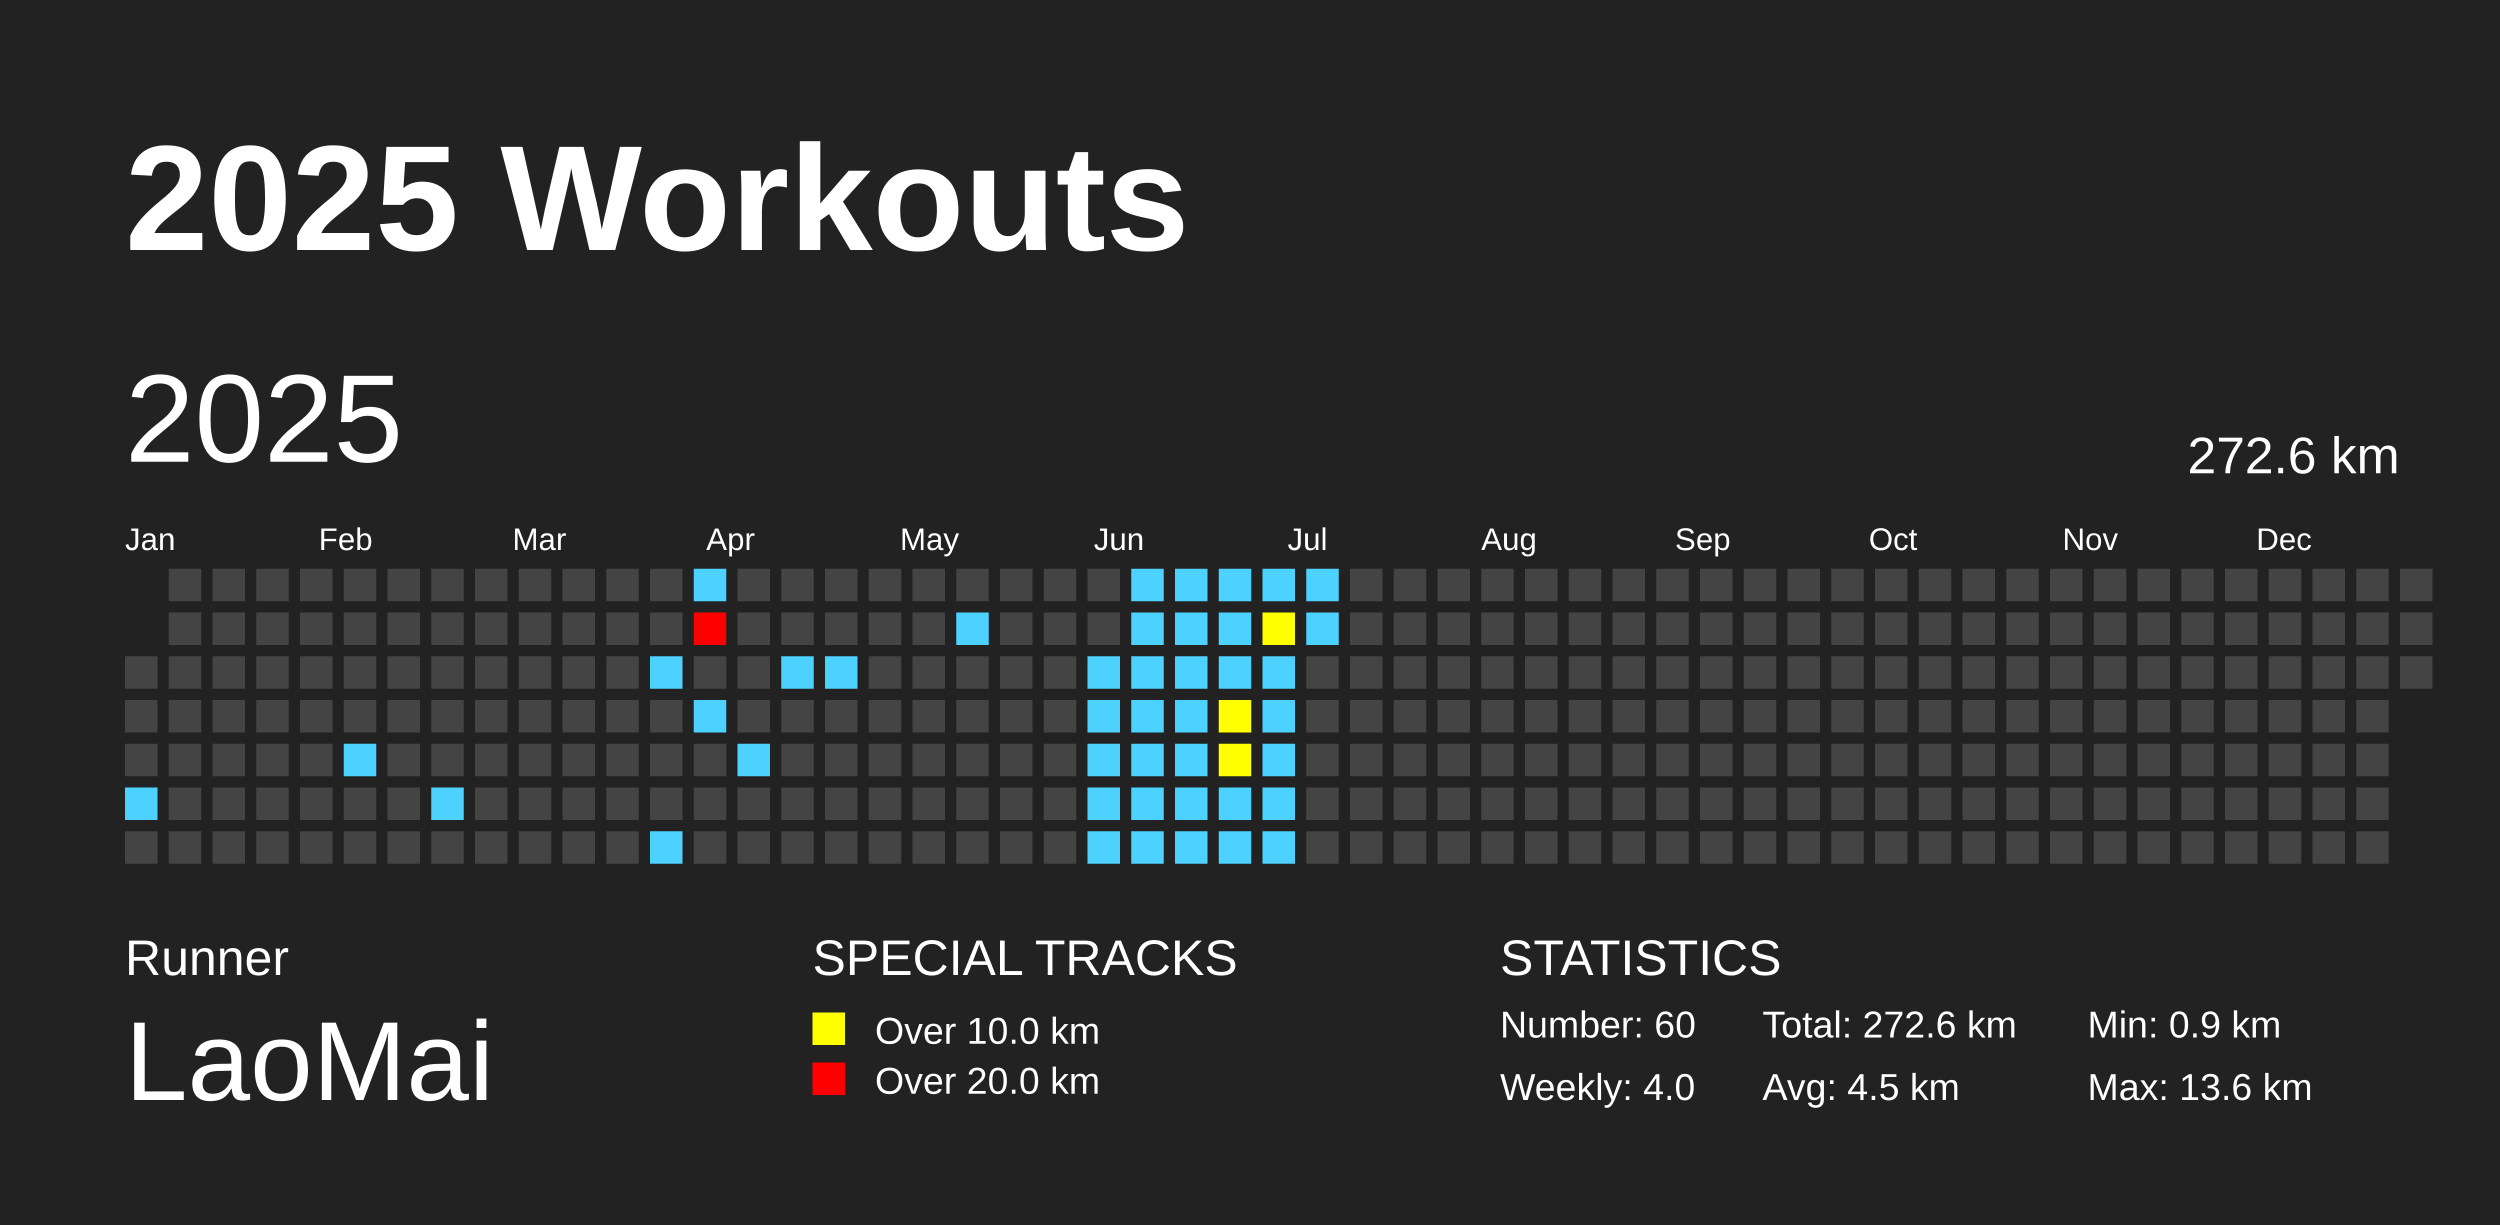
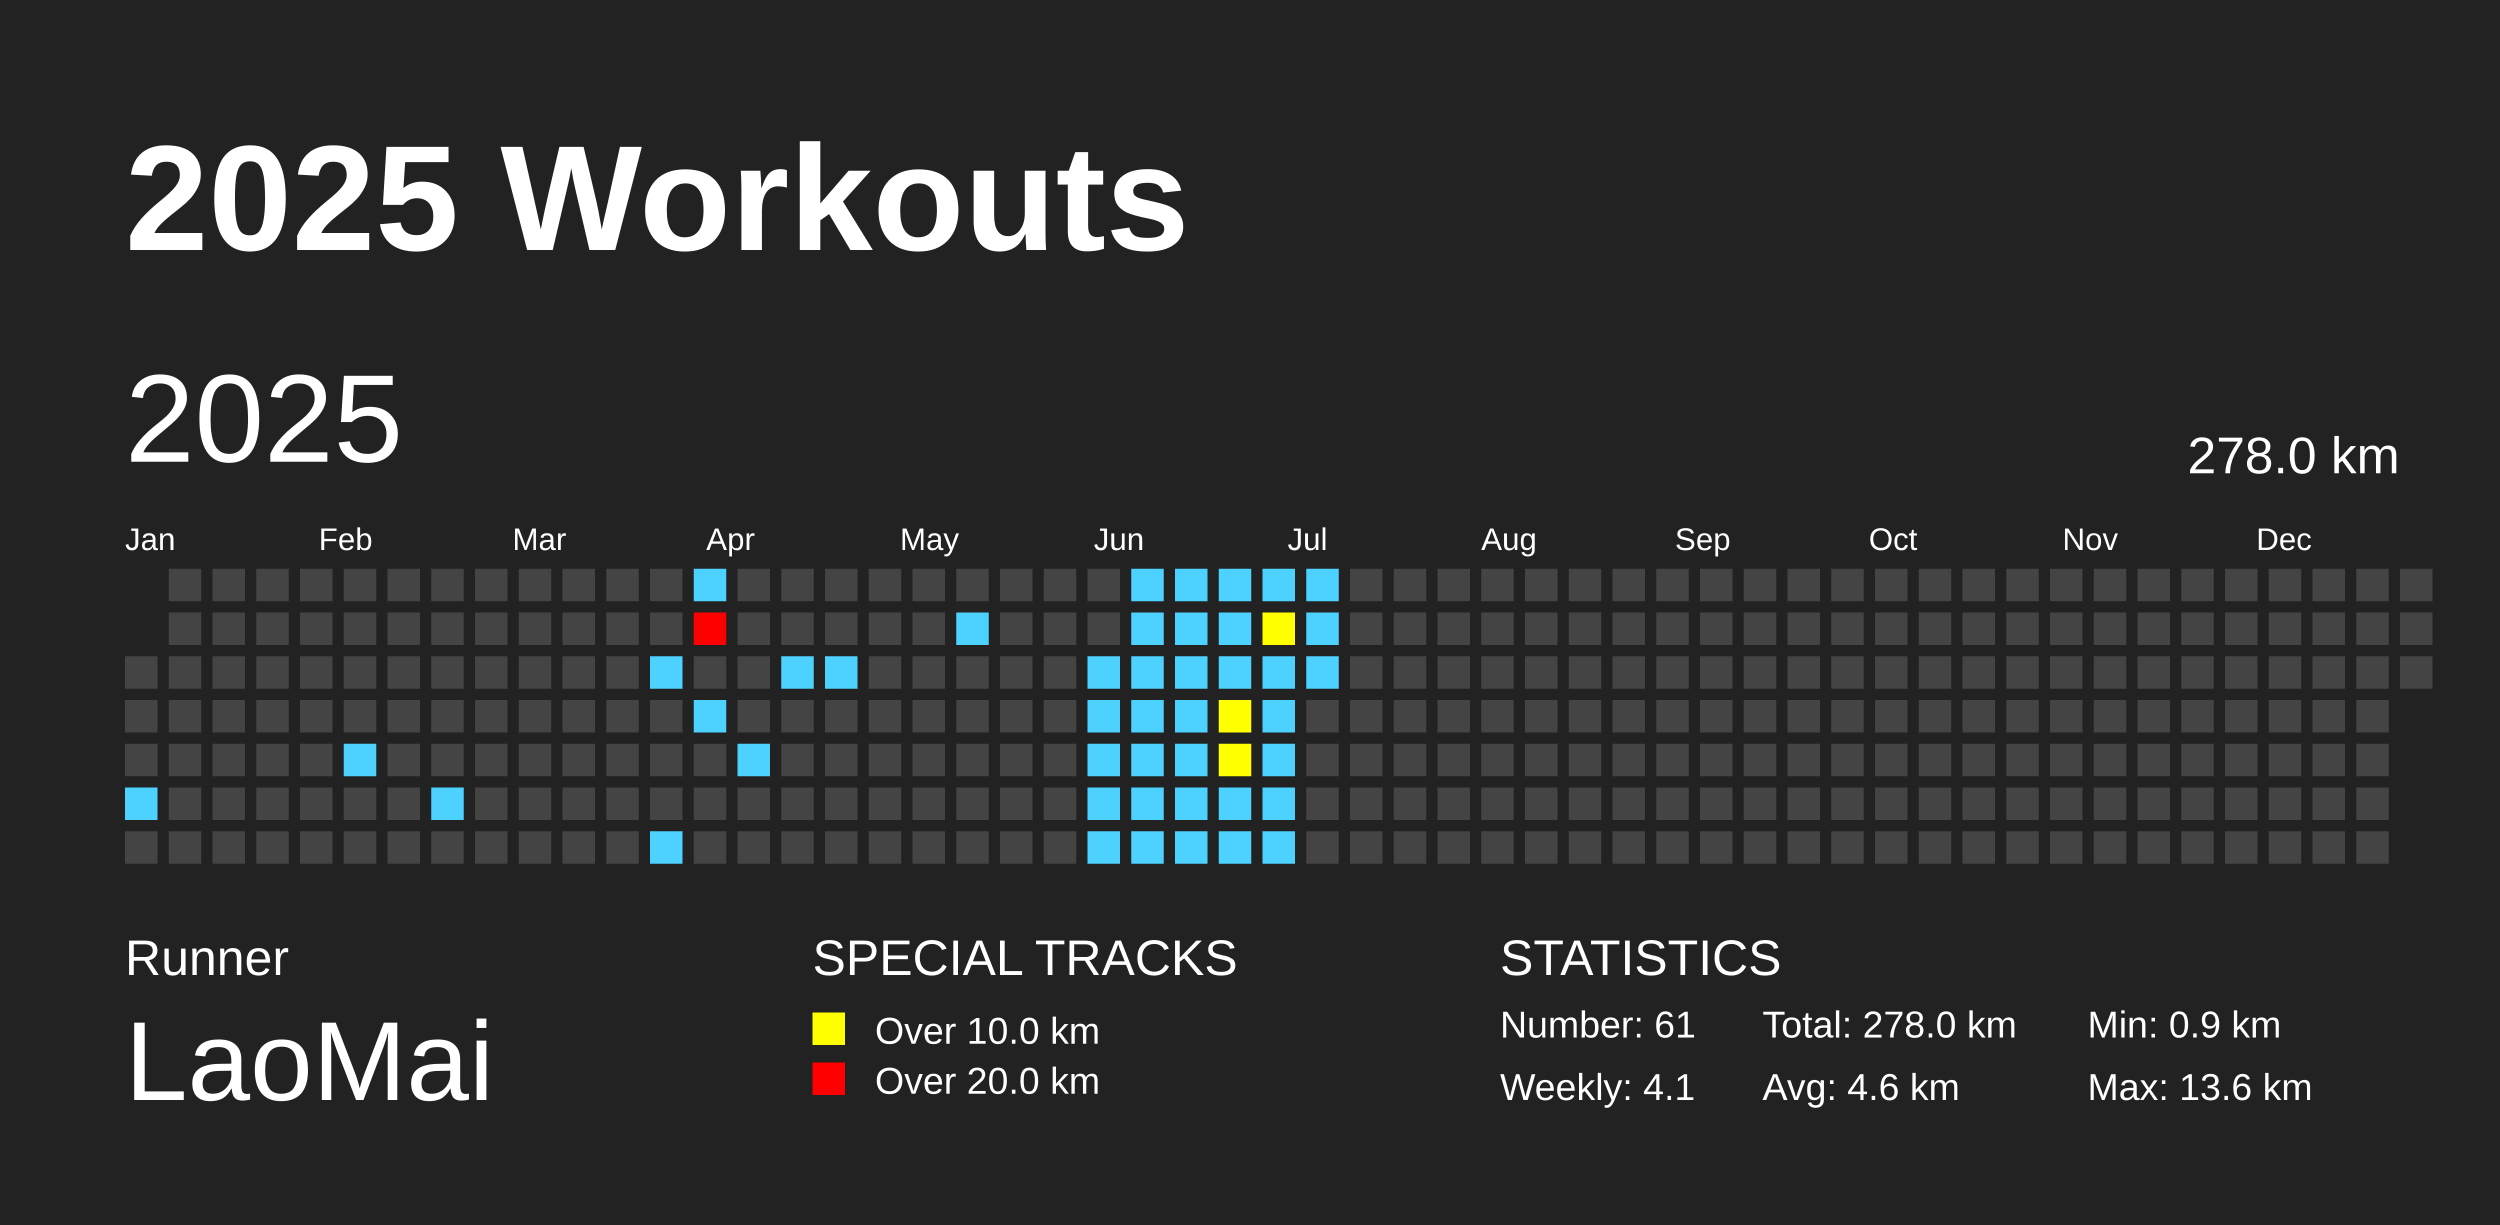
<svg xmlns="http://www.w3.org/2000/svg" baseProfile="full" height="98mm" version="1.1" viewBox="0,0,200,98" width="200mm">
  <defs />
  <rect fill="#222222" height="98" width="200" x="0" y="0" />
  <text fill="#FFFFFF" style="font-size:12px; font-family:Arial; font-weight:bold;" x="10" y="20">2025 Workouts</text>
  <text fill="#FFFFFF" style="font-size:4px; font-family:Arial" x="10" y="78">Runner</text>
  <text fill="#FFFFFF" style="font-size:9px; font-family:Arial" x="10" y="88">LaoMai</text>
  <text fill="#FFFFFF" style="font-size:4px; font-family:Arial" x="65" y="78">SPECIAL TRACKS</text>
  <rect fill="yellow" height="2.6" width="2.6" x="65" y="81" />
  <text fill="#FFFFFF" style="font-size:3px; font-family:Arial" x="70" y="83.5">Over 10.0 km</text>
  <rect fill="red" height="2.6" width="2.6" x="65" y="85" />
  <text fill="#FFFFFF" style="font-size:3px; font-family:Arial" x="70" y="87.5">Over 20.0 km</text>
  <text fill="#FFFFFF" style="font-size:4px; font-family:Arial" x="120" y="78">STATISTICS</text>
-   <text fill="#FFFFFF" style="font-size:3px; font-family:Arial" x="120" y="83">Number: 60</text>
-   <text fill="#FFFFFF" style="font-size:3px; font-family:Arial" x="120" y="88">Weekly: 4.0</text>
-   <text fill="#FFFFFF" style="font-size:3px; font-family:Arial" x="141" y="83">Total: 272.6 km</text>
-   <text fill="#FFFFFF" style="font-size:3px; font-family:Arial" x="141" y="88">Avg: 4.5 km</text>
+   <text fill="#FFFFFF" style="font-size:3px; font-family:Arial" x="120" y="83">Number: 61</text>
+   <text fill="#FFFFFF" style="font-size:3px; font-family:Arial" x="120" y="88">Weekly: 4.1</text>
+   <text fill="#FFFFFF" style="font-size:3px; font-family:Arial" x="141" y="83">Total: 278.0 km</text>
+   <text fill="#FFFFFF" style="font-size:3px; font-family:Arial" x="141" y="88">Avg: 4.6 km</text>
  <text fill="#FFFFFF" style="font-size:3px; font-family:Arial" x="167" y="83">Min: 0.9 km</text>
  <text fill="#FFFFFF" style="font-size:3px; font-family:Arial" x="167" y="88">Max: 13.6 km</text>
  <text dominant-baseline="hanging" fill="#FFFFFF" style="font-size:10.0px; font-family:Arial;" x="10" y="30">2025</text>
-   <text dominant-baseline="hanging" fill="#FFFFFF" style="font-size:4.125px; font-family:Arial;" x="175" y="35">272.6 km</text>
+   <text dominant-baseline="hanging" fill="#FFFFFF" style="font-size:4.125px; font-family:Arial;" x="175" y="35">278.0 km</text>
  <text fill="#FFFFFF" style="font-size:2.5px; font-family:Arial" x="10.0" y="44">Jan</text>
  <text fill="#FFFFFF" style="font-size:2.5px; font-family:Arial" x="25.5" y="44">Feb</text>
  <text fill="#FFFFFF" style="font-size:2.5px; font-family:Arial" x="41.0" y="44">Mar</text>
  <text fill="#FFFFFF" style="font-size:2.5px; font-family:Arial" x="56.5" y="44">Apr</text>
  <text fill="#FFFFFF" style="font-size:2.5px; font-family:Arial" x="72.0" y="44">May</text>
  <text fill="#FFFFFF" style="font-size:2.5px; font-family:Arial" x="87.5" y="44">Jun</text>
  <text fill="#FFFFFF" style="font-size:2.5px; font-family:Arial" x="103.0" y="44">Jul</text>
  <text fill="#FFFFFF" style="font-size:2.5px; font-family:Arial" x="118.5" y="44">Aug</text>
  <text fill="#FFFFFF" style="font-size:2.5px; font-family:Arial" x="134.0" y="44">Sep</text>
  <text fill="#FFFFFF" style="font-size:2.5px; font-family:Arial" x="149.5" y="44">Oct</text>
  <text fill="#FFFFFF" style="font-size:2.5px; font-family:Arial" x="165.0" y="44">Nov</text>
  <text fill="#FFFFFF" style="font-size:2.5px; font-family:Arial" x="180.5" y="44">Dec</text>
  <rect fill="#444444" height="2.6" width="2.6" x="10.0" y="52.5" />
  <rect fill="#444444" height="2.6" width="2.6" x="10.0" y="56.0" />
  <rect fill="#444444" height="2.6" width="2.6" x="10.0" y="59.5" />
  <rect fill="#4DD2FF" height="2.6" width="2.6" x="10.0" y="63.0" />
  <rect fill="#444444" height="2.6" width="2.6" x="10.0" y="66.5" />
  <rect fill="#444444" height="2.6" width="2.6" x="13.5" y="45.5" />
  <rect fill="#444444" height="2.6" width="2.6" x="13.5" y="49.0" />
  <rect fill="#444444" height="2.6" width="2.6" x="13.5" y="52.5" />
  <rect fill="#444444" height="2.6" width="2.6" x="13.5" y="56.0" />
  <rect fill="#444444" height="2.6" width="2.6" x="13.5" y="59.5" />
  <rect fill="#444444" height="2.6" width="2.6" x="13.5" y="63.0" />
  <rect fill="#444444" height="2.6" width="2.6" x="13.5" y="66.5" />
  <rect fill="#444444" height="2.6" width="2.6" x="17.0" y="45.5" />
  <rect fill="#444444" height="2.6" width="2.6" x="17.0" y="49.0" />
  <rect fill="#444444" height="2.6" width="2.6" x="17.0" y="52.5" />
  <rect fill="#444444" height="2.6" width="2.6" x="17.0" y="56.0" />
  <rect fill="#444444" height="2.6" width="2.6" x="17.0" y="59.5" />
  <rect fill="#444444" height="2.6" width="2.6" x="17.0" y="63.0" />
  <rect fill="#444444" height="2.6" width="2.6" x="17.0" y="66.5" />
  <rect fill="#444444" height="2.6" width="2.6" x="20.5" y="45.5" />
  <rect fill="#444444" height="2.6" width="2.6" x="20.5" y="49.0" />
  <rect fill="#444444" height="2.6" width="2.6" x="20.5" y="52.5" />
  <rect fill="#444444" height="2.6" width="2.6" x="20.5" y="56.0" />
  <rect fill="#444444" height="2.6" width="2.6" x="20.5" y="59.5" />
  <rect fill="#444444" height="2.6" width="2.6" x="20.5" y="63.0" />
  <rect fill="#444444" height="2.6" width="2.6" x="20.5" y="66.5" />
  <rect fill="#444444" height="2.6" width="2.6" x="24.0" y="45.5" />
  <rect fill="#444444" height="2.6" width="2.6" x="24.0" y="49.0" />
  <rect fill="#444444" height="2.6" width="2.6" x="24.0" y="52.5" />
  <rect fill="#444444" height="2.6" width="2.6" x="24.0" y="56.0" />
  <rect fill="#444444" height="2.6" width="2.6" x="24.0" y="59.5" />
  <rect fill="#444444" height="2.6" width="2.6" x="24.0" y="63.0" />
  <rect fill="#444444" height="2.6" width="2.6" x="24.0" y="66.5" />
  <rect fill="#444444" height="2.6" width="2.6" x="27.5" y="45.5" />
  <rect fill="#444444" height="2.6" width="2.6" x="27.5" y="49.0" />
  <rect fill="#444444" height="2.6" width="2.6" x="27.5" y="52.5" />
  <rect fill="#444444" height="2.6" width="2.6" x="27.5" y="56.0" />
  <rect fill="#4DD2FF" height="2.6" width="2.6" x="27.5" y="59.5" />
  <rect fill="#444444" height="2.6" width="2.6" x="27.5" y="63.0" />
  <rect fill="#444444" height="2.6" width="2.6" x="27.5" y="66.5" />
  <rect fill="#444444" height="2.6" width="2.6" x="31.0" y="45.5" />
  <rect fill="#444444" height="2.6" width="2.6" x="31.0" y="49.0" />
  <rect fill="#444444" height="2.6" width="2.6" x="31.0" y="52.5" />
  <rect fill="#444444" height="2.6" width="2.6" x="31.0" y="56.0" />
  <rect fill="#444444" height="2.6" width="2.6" x="31.0" y="59.5" />
  <rect fill="#444444" height="2.6" width="2.6" x="31.0" y="63.0" />
  <rect fill="#444444" height="2.6" width="2.6" x="31.0" y="66.5" />
  <rect fill="#444444" height="2.6" width="2.6" x="34.5" y="45.5" />
  <rect fill="#444444" height="2.6" width="2.6" x="34.5" y="49.0" />
  <rect fill="#444444" height="2.6" width="2.6" x="34.5" y="52.5" />
  <rect fill="#444444" height="2.6" width="2.6" x="34.5" y="56.0" />
  <rect fill="#444444" height="2.6" width="2.6" x="34.5" y="59.5" />
  <rect fill="#4DD2FF" height="2.6" width="2.6" x="34.5" y="63.0" />
  <rect fill="#444444" height="2.6" width="2.6" x="34.5" y="66.5" />
  <rect fill="#444444" height="2.6" width="2.6" x="38.0" y="45.5" />
  <rect fill="#444444" height="2.6" width="2.6" x="38.0" y="49.0" />
  <rect fill="#444444" height="2.6" width="2.6" x="38.0" y="52.5" />
  <rect fill="#444444" height="2.6" width="2.6" x="38.0" y="56.0" />
  <rect fill="#444444" height="2.6" width="2.6" x="38.0" y="59.5" />
  <rect fill="#444444" height="2.6" width="2.6" x="38.0" y="63.0" />
  <rect fill="#444444" height="2.6" width="2.6" x="38.0" y="66.5" />
  <rect fill="#444444" height="2.6" width="2.6" x="41.5" y="45.5" />
  <rect fill="#444444" height="2.6" width="2.6" x="41.5" y="49.0" />
  <rect fill="#444444" height="2.6" width="2.6" x="41.5" y="52.5" />
  <rect fill="#444444" height="2.6" width="2.6" x="41.5" y="56.0" />
  <rect fill="#444444" height="2.6" width="2.6" x="41.5" y="59.5" />
  <rect fill="#444444" height="2.6" width="2.6" x="41.5" y="63.0" />
  <rect fill="#444444" height="2.6" width="2.6" x="41.5" y="66.5" />
  <rect fill="#444444" height="2.6" width="2.6" x="45.0" y="45.5" />
  <rect fill="#444444" height="2.6" width="2.6" x="45.0" y="49.0" />
  <rect fill="#444444" height="2.6" width="2.6" x="45.0" y="52.5" />
  <rect fill="#444444" height="2.6" width="2.6" x="45.0" y="56.0" />
  <rect fill="#444444" height="2.6" width="2.6" x="45.0" y="59.5" />
  <rect fill="#444444" height="2.6" width="2.6" x="45.0" y="63.0" />
  <rect fill="#444444" height="2.6" width="2.6" x="45.0" y="66.5" />
  <rect fill="#444444" height="2.6" width="2.6" x="48.5" y="45.5" />
  <rect fill="#444444" height="2.6" width="2.6" x="48.5" y="49.0" />
  <rect fill="#444444" height="2.6" width="2.6" x="48.5" y="52.5" />
  <rect fill="#444444" height="2.6" width="2.6" x="48.5" y="56.0" />
  <rect fill="#444444" height="2.6" width="2.6" x="48.5" y="59.5" />
  <rect fill="#444444" height="2.6" width="2.6" x="48.5" y="63.0" />
  <rect fill="#444444" height="2.6" width="2.6" x="48.5" y="66.5" />
  <rect fill="#444444" height="2.6" width="2.6" x="52.0" y="45.5" />
  <rect fill="#444444" height="2.6" width="2.6" x="52.0" y="49.0" />
  <rect fill="#4DD2FF" height="2.6" width="2.6" x="52.0" y="52.5" />
  <rect fill="#444444" height="2.6" width="2.6" x="52.0" y="56.0" />
  <rect fill="#444444" height="2.6" width="2.6" x="52.0" y="59.5" />
  <rect fill="#444444" height="2.6" width="2.6" x="52.0" y="63.0" />
  <rect fill="#4DD2FF" height="2.6" width="2.6" x="52.0" y="66.5" />
  <rect fill="#4DD2FF" height="2.6" width="2.6" x="55.5" y="45.5" />
  <rect fill="red" height="2.6" width="2.6" x="55.5" y="49.0" />
  <rect fill="#444444" height="2.6" width="2.6" x="55.5" y="52.5" />
  <rect fill="#4DD2FF" height="2.6" width="2.6" x="55.5" y="56.0" />
  <rect fill="#444444" height="2.6" width="2.6" x="55.5" y="59.5" />
  <rect fill="#444444" height="2.6" width="2.6" x="55.5" y="63.0" />
  <rect fill="#444444" height="2.6" width="2.6" x="55.5" y="66.5" />
  <rect fill="#444444" height="2.6" width="2.6" x="59.0" y="45.5" />
  <rect fill="#444444" height="2.6" width="2.6" x="59.0" y="49.0" />
  <rect fill="#444444" height="2.6" width="2.6" x="59.0" y="52.5" />
  <rect fill="#444444" height="2.6" width="2.6" x="59.0" y="56.0" />
  <rect fill="#4DD2FF" height="2.6" width="2.6" x="59.0" y="59.5" />
  <rect fill="#444444" height="2.6" width="2.6" x="59.0" y="63.0" />
  <rect fill="#444444" height="2.6" width="2.6" x="59.0" y="66.5" />
  <rect fill="#444444" height="2.6" width="2.6" x="62.5" y="45.5" />
  <rect fill="#444444" height="2.6" width="2.6" x="62.5" y="49.0" />
  <rect fill="#4DD2FF" height="2.6" width="2.6" x="62.5" y="52.5" />
  <rect fill="#444444" height="2.6" width="2.6" x="62.5" y="56.0" />
  <rect fill="#444444" height="2.6" width="2.6" x="62.5" y="59.5" />
  <rect fill="#444444" height="2.6" width="2.6" x="62.5" y="63.0" />
  <rect fill="#444444" height="2.6" width="2.6" x="62.5" y="66.5" />
  <rect fill="#444444" height="2.6" width="2.6" x="66.0" y="45.5" />
  <rect fill="#444444" height="2.6" width="2.6" x="66.0" y="49.0" />
  <rect fill="#4DD2FF" height="2.6" width="2.6" x="66.0" y="52.5" />
  <rect fill="#444444" height="2.6" width="2.6" x="66.0" y="56.0" />
  <rect fill="#444444" height="2.6" width="2.6" x="66.0" y="59.5" />
  <rect fill="#444444" height="2.6" width="2.6" x="66.0" y="63.0" />
  <rect fill="#444444" height="2.6" width="2.6" x="66.0" y="66.5" />
  <rect fill="#444444" height="2.6" width="2.6" x="69.5" y="45.5" />
  <rect fill="#444444" height="2.6" width="2.6" x="69.5" y="49.0" />
  <rect fill="#444444" height="2.6" width="2.6" x="69.5" y="52.5" />
  <rect fill="#444444" height="2.6" width="2.6" x="69.5" y="56.0" />
  <rect fill="#444444" height="2.6" width="2.6" x="69.5" y="59.5" />
  <rect fill="#444444" height="2.6" width="2.6" x="69.5" y="63.0" />
  <rect fill="#444444" height="2.6" width="2.6" x="69.5" y="66.5" />
  <rect fill="#444444" height="2.6" width="2.6" x="73.0" y="45.5" />
  <rect fill="#444444" height="2.6" width="2.6" x="73.0" y="49.0" />
  <rect fill="#444444" height="2.6" width="2.6" x="73.0" y="52.5" />
  <rect fill="#444444" height="2.6" width="2.6" x="73.0" y="56.0" />
  <rect fill="#444444" height="2.6" width="2.6" x="73.0" y="59.5" />
  <rect fill="#444444" height="2.6" width="2.6" x="73.0" y="63.0" />
  <rect fill="#444444" height="2.6" width="2.6" x="73.0" y="66.5" />
  <rect fill="#444444" height="2.6" width="2.6" x="76.5" y="45.5" />
  <rect fill="#4DD2FF" height="2.6" width="2.6" x="76.5" y="49.0" />
  <rect fill="#444444" height="2.6" width="2.6" x="76.5" y="52.5" />
  <rect fill="#444444" height="2.6" width="2.6" x="76.5" y="56.0" />
  <rect fill="#444444" height="2.6" width="2.6" x="76.5" y="59.5" />
  <rect fill="#444444" height="2.6" width="2.6" x="76.5" y="63.0" />
  <rect fill="#444444" height="2.6" width="2.6" x="76.5" y="66.5" />
  <rect fill="#444444" height="2.6" width="2.6" x="80.0" y="45.5" />
  <rect fill="#444444" height="2.6" width="2.6" x="80.0" y="49.0" />
  <rect fill="#444444" height="2.6" width="2.6" x="80.0" y="52.5" />
  <rect fill="#444444" height="2.6" width="2.6" x="80.0" y="56.0" />
  <rect fill="#444444" height="2.6" width="2.6" x="80.0" y="59.5" />
  <rect fill="#444444" height="2.6" width="2.6" x="80.0" y="63.0" />
  <rect fill="#444444" height="2.6" width="2.6" x="80.0" y="66.5" />
  <rect fill="#444444" height="2.6" width="2.6" x="83.5" y="45.5" />
  <rect fill="#444444" height="2.6" width="2.6" x="83.5" y="49.0" />
  <rect fill="#444444" height="2.6" width="2.6" x="83.5" y="52.5" />
  <rect fill="#444444" height="2.6" width="2.6" x="83.5" y="56.0" />
  <rect fill="#444444" height="2.6" width="2.6" x="83.5" y="59.5" />
  <rect fill="#444444" height="2.6" width="2.6" x="83.5" y="63.0" />
  <rect fill="#444444" height="2.6" width="2.6" x="83.5" y="66.5" />
  <rect fill="#444444" height="2.6" width="2.6" x="87.0" y="45.5" />
  <rect fill="#444444" height="2.6" width="2.6" x="87.0" y="49.0" />
  <rect fill="#4DD2FF" height="2.6" width="2.6" x="87.0" y="52.5" />
  <rect fill="#4DD2FF" height="2.6" width="2.6" x="87.0" y="56.0" />
  <rect fill="#4DD2FF" height="2.6" width="2.6" x="87.0" y="59.5" />
  <rect fill="#4DD2FF" height="2.6" width="2.6" x="87.0" y="63.0" />
  <rect fill="#4DD2FF" height="2.6" width="2.6" x="87.0" y="66.5" />
  <rect fill="#4DD2FF" height="2.6" width="2.6" x="90.5" y="45.5" />
  <rect fill="#4DD2FF" height="2.6" width="2.6" x="90.5" y="49.0" />
  <rect fill="#4DD2FF" height="2.6" width="2.6" x="90.5" y="52.5" />
  <rect fill="#4DD2FF" height="2.6" width="2.6" x="90.5" y="56.0" />
  <rect fill="#4DD2FF" height="2.6" width="2.6" x="90.5" y="59.5" />
  <rect fill="#4DD2FF" height="2.6" width="2.6" x="90.5" y="63.0" />
  <rect fill="#4DD2FF" height="2.6" width="2.6" x="90.5" y="66.5" />
  <rect fill="#4DD2FF" height="2.6" width="2.6" x="94.0" y="45.5" />
  <rect fill="#4DD2FF" height="2.6" width="2.6" x="94.0" y="49.0" />
  <rect fill="#4DD2FF" height="2.6" width="2.6" x="94.0" y="52.5" />
  <rect fill="#4DD2FF" height="2.6" width="2.6" x="94.0" y="56.0" />
  <rect fill="#4DD2FF" height="2.6" width="2.6" x="94.0" y="59.5" />
  <rect fill="#4DD2FF" height="2.6" width="2.6" x="94.0" y="63.0" />
  <rect fill="#4DD2FF" height="2.6" width="2.6" x="94.0" y="66.5" />
  <rect fill="#4DD2FF" height="2.6" width="2.6" x="97.5" y="45.5" />
  <rect fill="#4DD2FF" height="2.6" width="2.6" x="97.5" y="49.0" />
  <rect fill="#4DD2FF" height="2.6" width="2.6" x="97.5" y="52.5" />
  <rect fill="yellow" height="2.6" width="2.6" x="97.5" y="56.0" />
  <rect fill="yellow" height="2.6" width="2.6" x="97.5" y="59.5" />
  <rect fill="#4DD2FF" height="2.6" width="2.6" x="97.5" y="63.0" />
  <rect fill="#4DD2FF" height="2.6" width="2.6" x="97.5" y="66.5" />
  <rect fill="#4DD2FF" height="2.6" width="2.6" x="101.0" y="45.5" />
  <rect fill="yellow" height="2.6" width="2.6" x="101.0" y="49.0" />
  <rect fill="#4DD2FF" height="2.6" width="2.6" x="101.0" y="52.5" />
  <rect fill="#4DD2FF" height="2.6" width="2.6" x="101.0" y="56.0" />
  <rect fill="#4DD2FF" height="2.6" width="2.6" x="101.0" y="59.5" />
  <rect fill="#4DD2FF" height="2.6" width="2.6" x="101.0" y="63.0" />
  <rect fill="#4DD2FF" height="2.6" width="2.6" x="101.0" y="66.5" />
  <rect fill="#4DD2FF" height="2.6" width="2.6" x="104.5" y="45.5" />
  <rect fill="#4DD2FF" height="2.6" width="2.6" x="104.5" y="49.0" />
-   <rect fill="#444444" height="2.6" width="2.6" x="104.5" y="52.5" />
+   <rect fill="#4DD2FF" height="2.6" width="2.6" x="104.5" y="52.5" />
  <rect fill="#444444" height="2.6" width="2.6" x="104.5" y="56.0" />
  <rect fill="#444444" height="2.6" width="2.6" x="104.5" y="59.5" />
  <rect fill="#444444" height="2.6" width="2.6" x="104.5" y="63.0" />
  <rect fill="#444444" height="2.6" width="2.6" x="104.5" y="66.5" />
  <rect fill="#444444" height="2.6" width="2.6" x="108.0" y="45.5" />
  <rect fill="#444444" height="2.6" width="2.6" x="108.0" y="49.0" />
  <rect fill="#444444" height="2.6" width="2.6" x="108.0" y="52.5" />
  <rect fill="#444444" height="2.6" width="2.6" x="108.0" y="56.0" />
  <rect fill="#444444" height="2.6" width="2.6" x="108.0" y="59.5" />
  <rect fill="#444444" height="2.6" width="2.6" x="108.0" y="63.0" />
  <rect fill="#444444" height="2.6" width="2.6" x="108.0" y="66.5" />
  <rect fill="#444444" height="2.6" width="2.6" x="111.5" y="45.5" />
  <rect fill="#444444" height="2.6" width="2.6" x="111.5" y="49.0" />
  <rect fill="#444444" height="2.6" width="2.6" x="111.5" y="52.5" />
  <rect fill="#444444" height="2.6" width="2.6" x="111.5" y="56.0" />
  <rect fill="#444444" height="2.6" width="2.6" x="111.5" y="59.5" />
  <rect fill="#444444" height="2.6" width="2.6" x="111.5" y="63.0" />
  <rect fill="#444444" height="2.6" width="2.6" x="111.5" y="66.5" />
  <rect fill="#444444" height="2.6" width="2.6" x="115.0" y="45.5" />
  <rect fill="#444444" height="2.6" width="2.6" x="115.0" y="49.0" />
  <rect fill="#444444" height="2.6" width="2.6" x="115.0" y="52.5" />
  <rect fill="#444444" height="2.6" width="2.6" x="115.0" y="56.0" />
  <rect fill="#444444" height="2.6" width="2.6" x="115.0" y="59.5" />
  <rect fill="#444444" height="2.6" width="2.6" x="115.0" y="63.0" />
  <rect fill="#444444" height="2.6" width="2.6" x="115.0" y="66.5" />
  <rect fill="#444444" height="2.6" width="2.6" x="118.5" y="45.5" />
  <rect fill="#444444" height="2.6" width="2.6" x="118.5" y="49.0" />
  <rect fill="#444444" height="2.6" width="2.6" x="118.5" y="52.5" />
  <rect fill="#444444" height="2.6" width="2.6" x="118.5" y="56.0" />
  <rect fill="#444444" height="2.6" width="2.6" x="118.5" y="59.5" />
  <rect fill="#444444" height="2.6" width="2.6" x="118.5" y="63.0" />
  <rect fill="#444444" height="2.6" width="2.6" x="118.5" y="66.5" />
  <rect fill="#444444" height="2.6" width="2.6" x="122.0" y="45.5" />
  <rect fill="#444444" height="2.6" width="2.6" x="122.0" y="49.0" />
  <rect fill="#444444" height="2.6" width="2.6" x="122.0" y="52.5" />
  <rect fill="#444444" height="2.6" width="2.6" x="122.0" y="56.0" />
  <rect fill="#444444" height="2.6" width="2.6" x="122.0" y="59.5" />
  <rect fill="#444444" height="2.6" width="2.6" x="122.0" y="63.0" />
  <rect fill="#444444" height="2.6" width="2.6" x="122.0" y="66.5" />
  <rect fill="#444444" height="2.6" width="2.6" x="125.5" y="45.5" />
  <rect fill="#444444" height="2.6" width="2.6" x="125.5" y="49.0" />
  <rect fill="#444444" height="2.6" width="2.6" x="125.5" y="52.5" />
  <rect fill="#444444" height="2.6" width="2.6" x="125.5" y="56.0" />
  <rect fill="#444444" height="2.6" width="2.6" x="125.5" y="59.5" />
  <rect fill="#444444" height="2.6" width="2.6" x="125.5" y="63.0" />
  <rect fill="#444444" height="2.6" width="2.6" x="125.5" y="66.5" />
  <rect fill="#444444" height="2.6" width="2.6" x="129.0" y="45.5" />
  <rect fill="#444444" height="2.6" width="2.6" x="129.0" y="49.0" />
  <rect fill="#444444" height="2.6" width="2.6" x="129.0" y="52.5" />
  <rect fill="#444444" height="2.6" width="2.6" x="129.0" y="56.0" />
  <rect fill="#444444" height="2.6" width="2.6" x="129.0" y="59.5" />
  <rect fill="#444444" height="2.6" width="2.6" x="129.0" y="63.0" />
  <rect fill="#444444" height="2.6" width="2.6" x="129.0" y="66.5" />
  <rect fill="#444444" height="2.6" width="2.6" x="132.5" y="45.5" />
  <rect fill="#444444" height="2.6" width="2.6" x="132.5" y="49.0" />
  <rect fill="#444444" height="2.6" width="2.6" x="132.5" y="52.5" />
  <rect fill="#444444" height="2.6" width="2.6" x="132.5" y="56.0" />
  <rect fill="#444444" height="2.6" width="2.6" x="132.5" y="59.5" />
  <rect fill="#444444" height="2.6" width="2.6" x="132.5" y="63.0" />
  <rect fill="#444444" height="2.6" width="2.6" x="132.5" y="66.5" />
  <rect fill="#444444" height="2.6" width="2.6" x="136.0" y="45.5" />
  <rect fill="#444444" height="2.6" width="2.6" x="136.0" y="49.0" />
  <rect fill="#444444" height="2.6" width="2.6" x="136.0" y="52.5" />
  <rect fill="#444444" height="2.6" width="2.6" x="136.0" y="56.0" />
  <rect fill="#444444" height="2.6" width="2.6" x="136.0" y="59.5" />
  <rect fill="#444444" height="2.6" width="2.6" x="136.0" y="63.0" />
  <rect fill="#444444" height="2.6" width="2.6" x="136.0" y="66.5" />
  <rect fill="#444444" height="2.6" width="2.6" x="139.5" y="45.5" />
  <rect fill="#444444" height="2.6" width="2.6" x="139.5" y="49.0" />
  <rect fill="#444444" height="2.6" width="2.6" x="139.5" y="52.5" />
  <rect fill="#444444" height="2.6" width="2.6" x="139.5" y="56.0" />
  <rect fill="#444444" height="2.6" width="2.6" x="139.5" y="59.5" />
  <rect fill="#444444" height="2.6" width="2.6" x="139.5" y="63.0" />
  <rect fill="#444444" height="2.6" width="2.6" x="139.5" y="66.5" />
  <rect fill="#444444" height="2.6" width="2.6" x="143.0" y="45.5" />
  <rect fill="#444444" height="2.6" width="2.6" x="143.0" y="49.0" />
  <rect fill="#444444" height="2.6" width="2.6" x="143.0" y="52.5" />
  <rect fill="#444444" height="2.6" width="2.6" x="143.0" y="56.0" />
  <rect fill="#444444" height="2.6" width="2.6" x="143.0" y="59.5" />
  <rect fill="#444444" height="2.6" width="2.6" x="143.0" y="63.0" />
  <rect fill="#444444" height="2.6" width="2.6" x="143.0" y="66.5" />
  <rect fill="#444444" height="2.6" width="2.6" x="146.5" y="45.5" />
  <rect fill="#444444" height="2.6" width="2.6" x="146.5" y="49.0" />
  <rect fill="#444444" height="2.6" width="2.6" x="146.5" y="52.5" />
  <rect fill="#444444" height="2.6" width="2.6" x="146.5" y="56.0" />
  <rect fill="#444444" height="2.6" width="2.6" x="146.5" y="59.5" />
  <rect fill="#444444" height="2.6" width="2.6" x="146.5" y="63.0" />
  <rect fill="#444444" height="2.6" width="2.6" x="146.5" y="66.5" />
  <rect fill="#444444" height="2.6" width="2.6" x="150.0" y="45.5" />
  <rect fill="#444444" height="2.6" width="2.6" x="150.0" y="49.0" />
  <rect fill="#444444" height="2.6" width="2.6" x="150.0" y="52.5" />
  <rect fill="#444444" height="2.6" width="2.6" x="150.0" y="56.0" />
  <rect fill="#444444" height="2.6" width="2.6" x="150.0" y="59.5" />
  <rect fill="#444444" height="2.6" width="2.6" x="150.0" y="63.0" />
  <rect fill="#444444" height="2.6" width="2.6" x="150.0" y="66.5" />
  <rect fill="#444444" height="2.6" width="2.6" x="153.5" y="45.5" />
  <rect fill="#444444" height="2.6" width="2.6" x="153.5" y="49.0" />
  <rect fill="#444444" height="2.6" width="2.6" x="153.5" y="52.5" />
  <rect fill="#444444" height="2.6" width="2.6" x="153.5" y="56.0" />
  <rect fill="#444444" height="2.6" width="2.6" x="153.5" y="59.5" />
  <rect fill="#444444" height="2.6" width="2.6" x="153.5" y="63.0" />
  <rect fill="#444444" height="2.6" width="2.6" x="153.5" y="66.5" />
  <rect fill="#444444" height="2.6" width="2.6" x="157.0" y="45.5" />
  <rect fill="#444444" height="2.6" width="2.6" x="157.0" y="49.0" />
  <rect fill="#444444" height="2.6" width="2.6" x="157.0" y="52.5" />
  <rect fill="#444444" height="2.6" width="2.6" x="157.0" y="56.0" />
  <rect fill="#444444" height="2.6" width="2.6" x="157.0" y="59.5" />
  <rect fill="#444444" height="2.6" width="2.6" x="157.0" y="63.0" />
  <rect fill="#444444" height="2.6" width="2.6" x="157.0" y="66.5" />
  <rect fill="#444444" height="2.6" width="2.6" x="160.5" y="45.5" />
  <rect fill="#444444" height="2.6" width="2.6" x="160.5" y="49.0" />
  <rect fill="#444444" height="2.6" width="2.6" x="160.5" y="52.5" />
  <rect fill="#444444" height="2.6" width="2.6" x="160.5" y="56.0" />
  <rect fill="#444444" height="2.6" width="2.6" x="160.5" y="59.5" />
  <rect fill="#444444" height="2.6" width="2.6" x="160.5" y="63.0" />
  <rect fill="#444444" height="2.6" width="2.6" x="160.5" y="66.5" />
  <rect fill="#444444" height="2.6" width="2.6" x="164.0" y="45.5" />
  <rect fill="#444444" height="2.6" width="2.6" x="164.0" y="49.0" />
  <rect fill="#444444" height="2.6" width="2.6" x="164.0" y="52.5" />
  <rect fill="#444444" height="2.6" width="2.6" x="164.0" y="56.0" />
  <rect fill="#444444" height="2.6" width="2.6" x="164.0" y="59.5" />
  <rect fill="#444444" height="2.6" width="2.6" x="164.0" y="63.0" />
  <rect fill="#444444" height="2.6" width="2.6" x="164.0" y="66.5" />
  <rect fill="#444444" height="2.6" width="2.6" x="167.5" y="45.5" />
  <rect fill="#444444" height="2.6" width="2.6" x="167.5" y="49.0" />
  <rect fill="#444444" height="2.6" width="2.6" x="167.5" y="52.5" />
  <rect fill="#444444" height="2.6" width="2.6" x="167.5" y="56.0" />
  <rect fill="#444444" height="2.6" width="2.6" x="167.5" y="59.5" />
  <rect fill="#444444" height="2.6" width="2.6" x="167.5" y="63.0" />
  <rect fill="#444444" height="2.6" width="2.6" x="167.5" y="66.5" />
  <rect fill="#444444" height="2.6" width="2.6" x="171.0" y="45.5" />
  <rect fill="#444444" height="2.6" width="2.6" x="171.0" y="49.0" />
  <rect fill="#444444" height="2.6" width="2.6" x="171.0" y="52.5" />
  <rect fill="#444444" height="2.6" width="2.6" x="171.0" y="56.0" />
  <rect fill="#444444" height="2.6" width="2.6" x="171.0" y="59.5" />
  <rect fill="#444444" height="2.6" width="2.6" x="171.0" y="63.0" />
  <rect fill="#444444" height="2.6" width="2.6" x="171.0" y="66.5" />
  <rect fill="#444444" height="2.6" width="2.6" x="174.5" y="45.5" />
  <rect fill="#444444" height="2.6" width="2.6" x="174.5" y="49.0" />
  <rect fill="#444444" height="2.6" width="2.6" x="174.5" y="52.5" />
  <rect fill="#444444" height="2.6" width="2.6" x="174.5" y="56.0" />
  <rect fill="#444444" height="2.6" width="2.6" x="174.5" y="59.5" />
  <rect fill="#444444" height="2.6" width="2.6" x="174.5" y="63.0" />
  <rect fill="#444444" height="2.6" width="2.6" x="174.5" y="66.5" />
  <rect fill="#444444" height="2.6" width="2.6" x="178.0" y="45.5" />
  <rect fill="#444444" height="2.6" width="2.6" x="178.0" y="49.0" />
  <rect fill="#444444" height="2.6" width="2.6" x="178.0" y="52.5" />
  <rect fill="#444444" height="2.6" width="2.6" x="178.0" y="56.0" />
  <rect fill="#444444" height="2.6" width="2.6" x="178.0" y="59.5" />
  <rect fill="#444444" height="2.6" width="2.6" x="178.0" y="63.0" />
  <rect fill="#444444" height="2.6" width="2.6" x="178.0" y="66.5" />
  <rect fill="#444444" height="2.6" width="2.6" x="181.5" y="45.5" />
  <rect fill="#444444" height="2.6" width="2.6" x="181.5" y="49.0" />
  <rect fill="#444444" height="2.6" width="2.6" x="181.5" y="52.5" />
  <rect fill="#444444" height="2.6" width="2.6" x="181.5" y="56.0" />
  <rect fill="#444444" height="2.6" width="2.6" x="181.5" y="59.5" />
  <rect fill="#444444" height="2.6" width="2.6" x="181.5" y="63.0" />
  <rect fill="#444444" height="2.6" width="2.6" x="181.5" y="66.5" />
  <rect fill="#444444" height="2.6" width="2.6" x="185.0" y="45.5" />
  <rect fill="#444444" height="2.6" width="2.6" x="185.0" y="49.0" />
  <rect fill="#444444" height="2.6" width="2.6" x="185.0" y="52.5" />
  <rect fill="#444444" height="2.6" width="2.6" x="185.0" y="56.0" />
  <rect fill="#444444" height="2.6" width="2.6" x="185.0" y="59.5" />
  <rect fill="#444444" height="2.6" width="2.6" x="185.0" y="63.0" />
  <rect fill="#444444" height="2.6" width="2.6" x="185.0" y="66.5" />
  <rect fill="#444444" height="2.6" width="2.6" x="188.5" y="45.5" />
  <rect fill="#444444" height="2.6" width="2.6" x="188.5" y="49.0" />
  <rect fill="#444444" height="2.6" width="2.6" x="188.5" y="52.5" />
  <rect fill="#444444" height="2.6" width="2.6" x="188.5" y="56.0" />
  <rect fill="#444444" height="2.6" width="2.6" x="188.5" y="59.5" />
  <rect fill="#444444" height="2.6" width="2.6" x="188.5" y="63.0" />
  <rect fill="#444444" height="2.6" width="2.6" x="188.5" y="66.5" />
  <rect fill="#444444" height="2.6" width="2.6" x="192.0" y="45.5" />
  <rect fill="#444444" height="2.6" width="2.6" x="192.0" y="49.0" />
  <rect fill="#444444" height="2.6" width="2.6" x="192.0" y="52.5" />
</svg>
